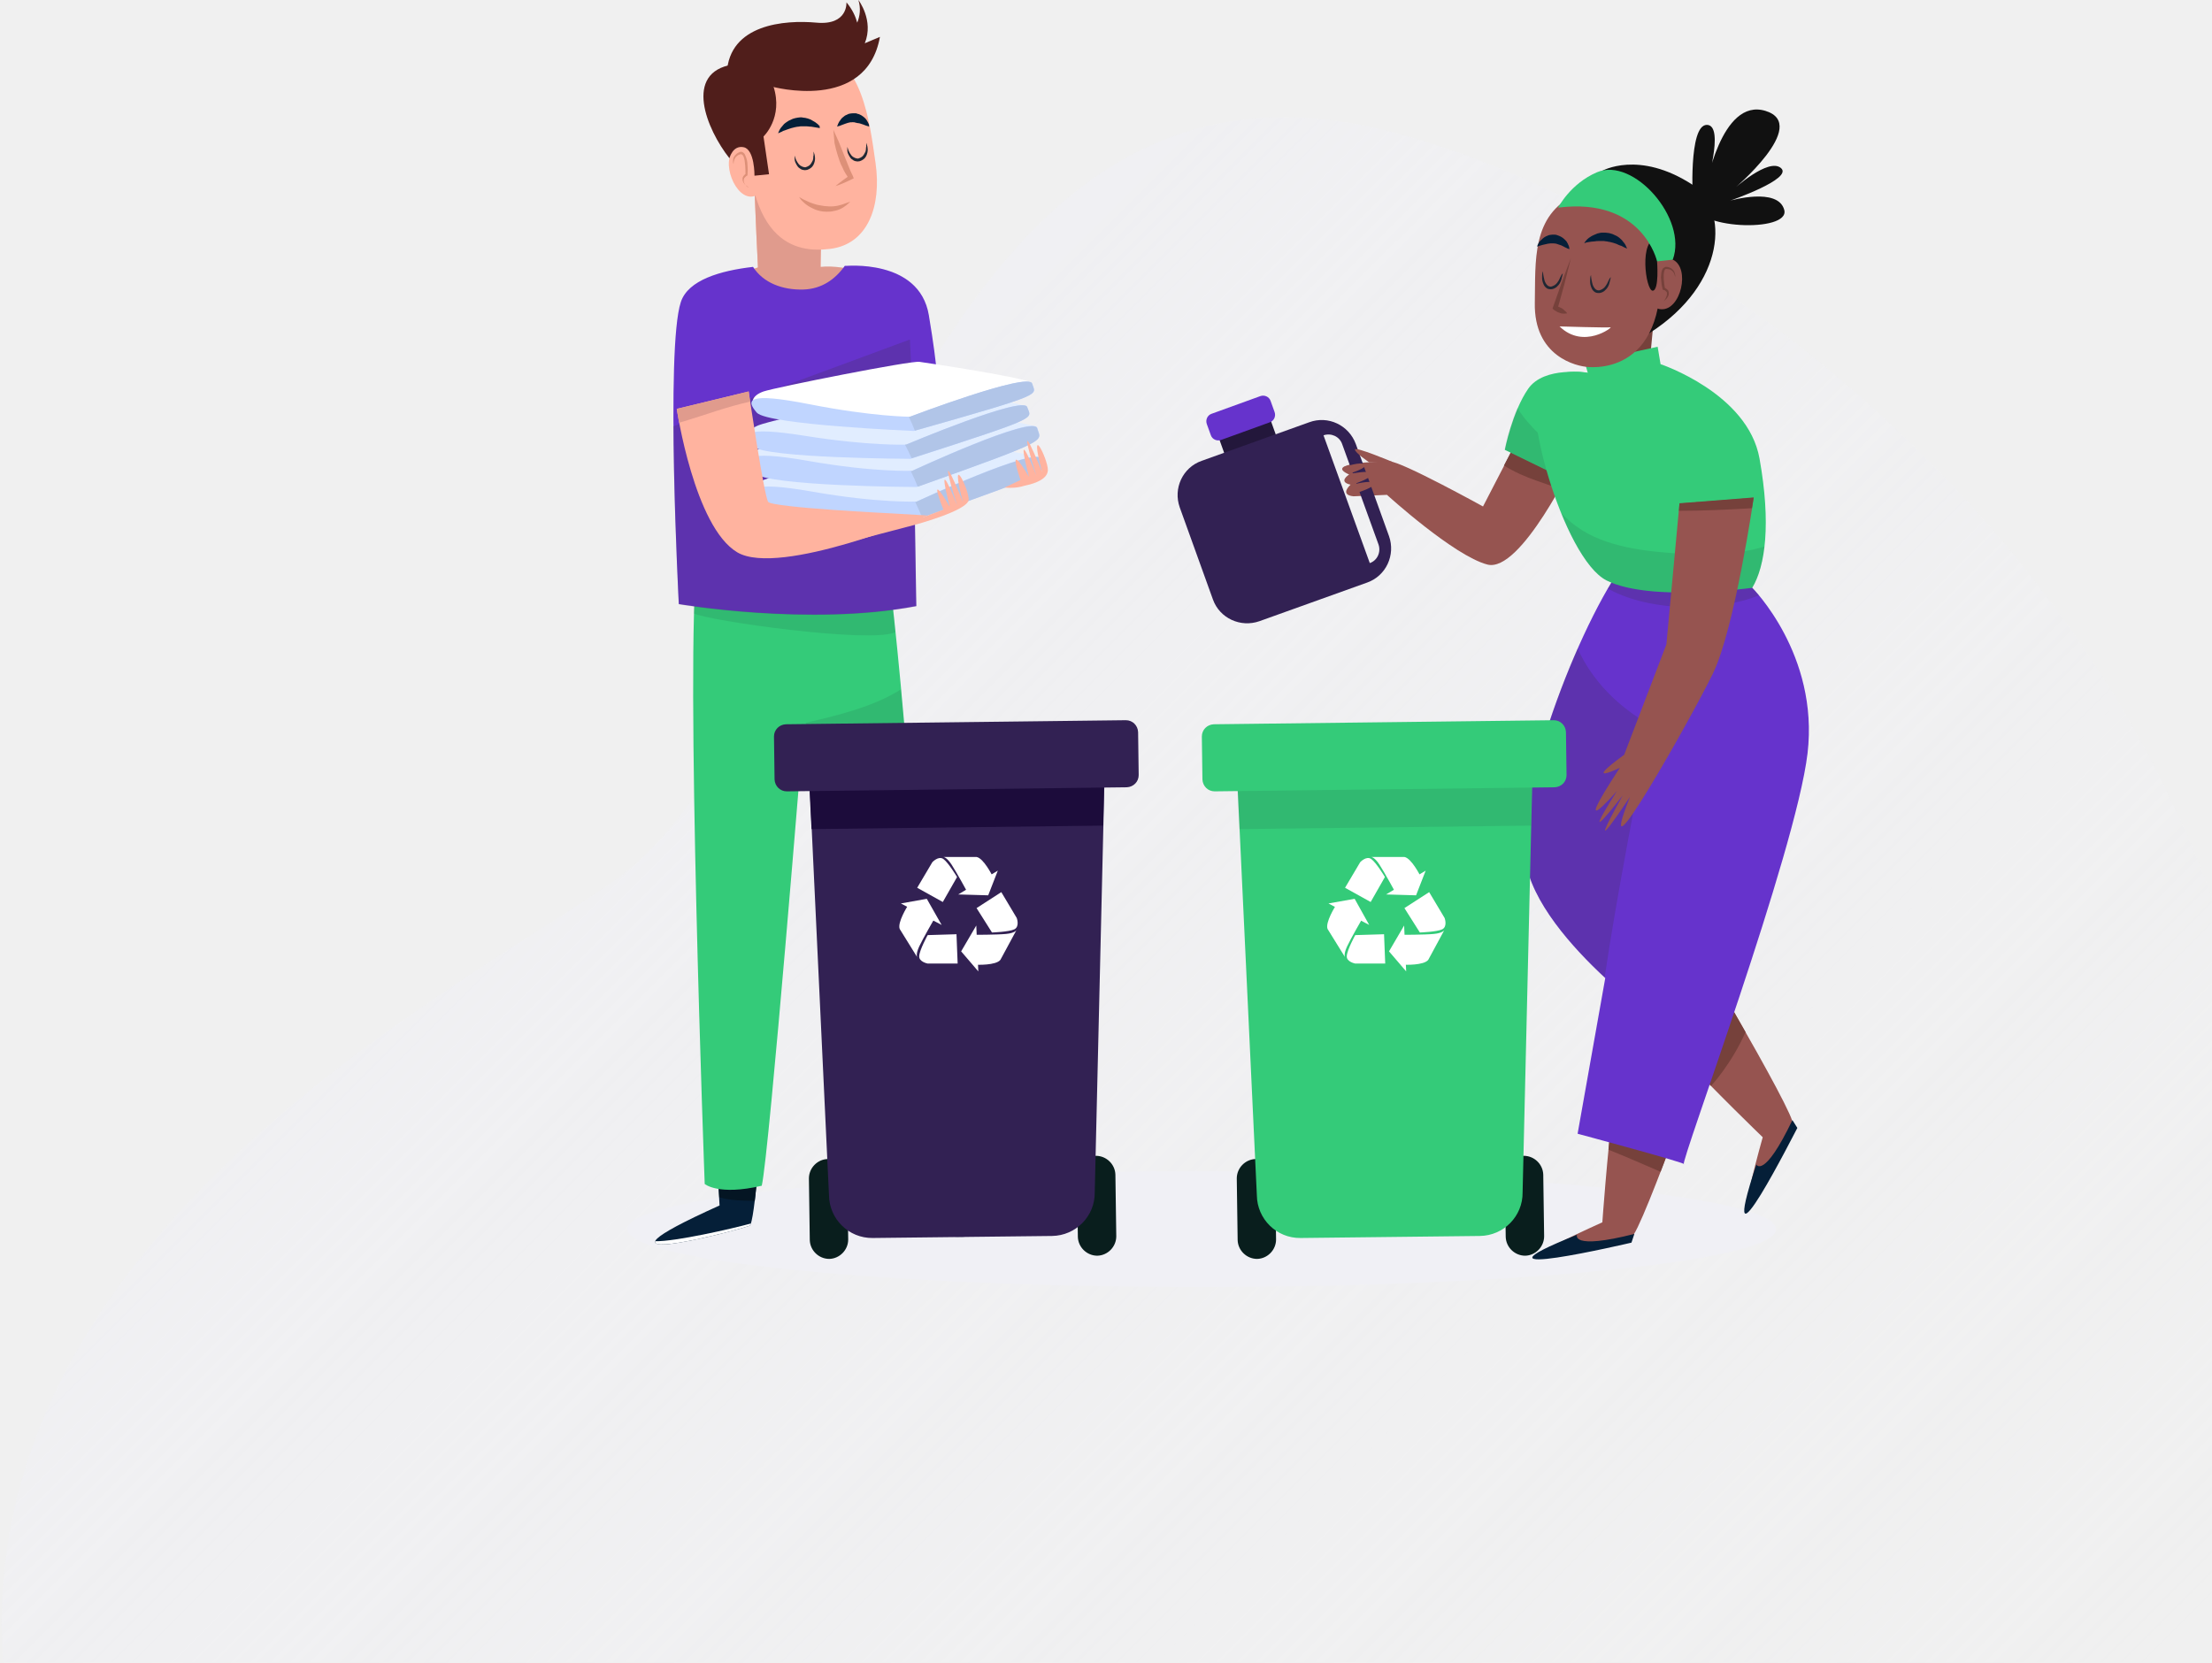
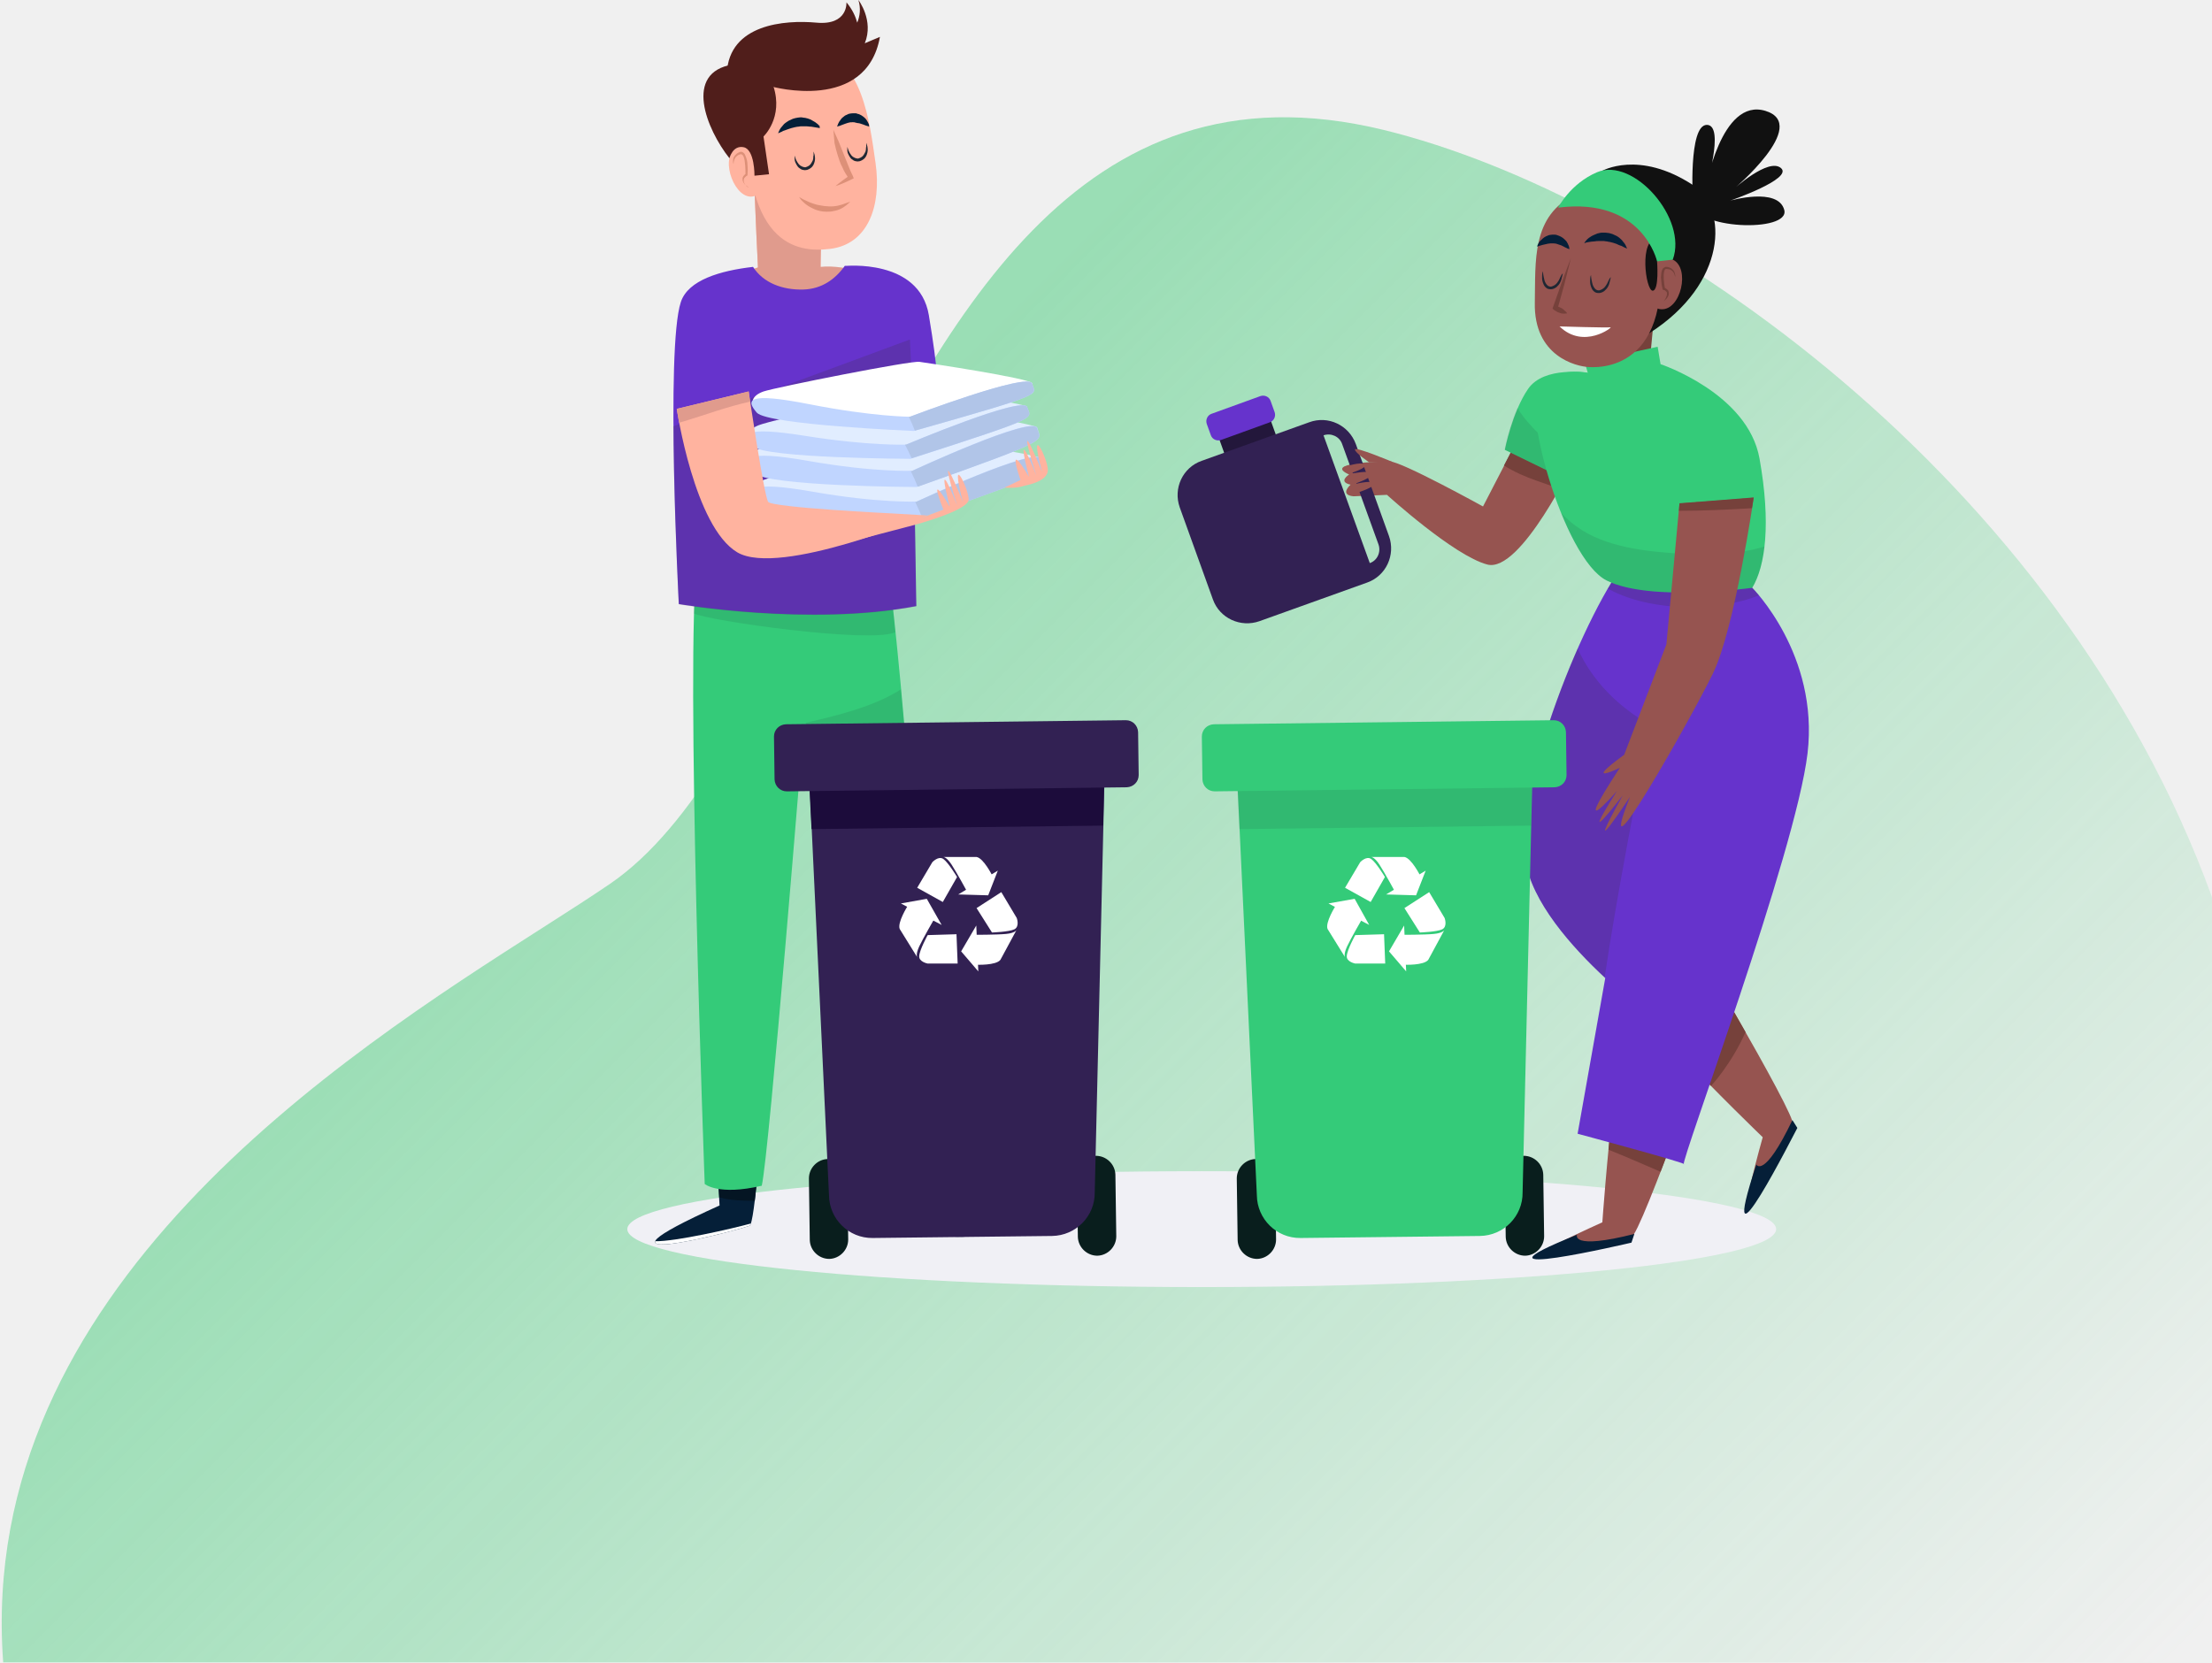
<svg xmlns="http://www.w3.org/2000/svg" width="878" height="660" viewBox="0 0 878 660" fill="none">
  <path opacity="0.5" fill-rule="evenodd" clip-rule="evenodd" d="M868.075 660H1.269C-9.706 512.198 136.012 419.063 215.18 368.462C225.465 361.889 234.626 356.033 242.175 350.869C275.263 328.232 299.799 278.801 325.894 226.228C373.97 129.372 427.337 21.855 549.226 51.591C656.389 77.802 817.447 189.332 878 356.181V633.297C874.996 642.129 871.691 651.031 868.075 660Z" fill="url(#paint0_linear)" />
  <path d="M477 465C351.079 465 249 475.297 249 488C249 500.703 351.079 511 477 511C602.921 511 705 500.703 705 488C705 475.297 602.921 465 477 465Z" fill="#F0F0F5" />
  <path d="M683.38 398.817C683.38 398.817 651.032 491.056 647.566 491.056C644.1 491.056 574.782 512.963 636.013 485.291C636.013 485.291 642.945 384.981 653.343 380.369C663.74 375.758 683.38 398.817 683.38 398.817Z" fill="#965450" />
  <path d="M659.119 465.229C669.632 437.903 683.381 398.817 683.381 398.817C683.381 398.817 663.74 375.758 653.343 380.369C646.642 383.367 641.328 426.489 638.439 456.466C645.371 459.234 652.187 462.231 659.119 465.229Z" fill="#76413B" />
  <path d="M625.962 490.249C625.962 490.249 623.305 496.36 648.721 489.903L647.566 493.362C647.566 493.362 575.938 510.196 625.962 490.249Z" fill="#051F38" />
  <path d="M663.74 359.731C663.74 359.731 713.764 443.784 711.569 446.436C709.374 449.087 681.647 516.191 699.669 451.509C699.669 451.509 627.117 381.753 630.236 370.8C633.471 359.962 663.74 359.731 663.74 359.731Z" fill="#965450" />
  <path d="M697.128 462.347C697.128 462.347 700.132 468.342 711.454 444.706L713.418 447.819C713.302 447.819 680.261 513.539 697.128 462.347Z" fill="#051F38" />
  <path d="M692.854 409.771C679.452 386.134 663.74 359.731 663.74 359.731C663.74 359.731 633.471 359.962 630.236 370.8C628.157 377.833 657.964 409.655 679.106 431.101C679.221 431.216 687.424 422.108 692.854 409.771Z" fill="#76413B" />
  <path d="M695.51 233.364C695.51 233.364 664.894 199.351 646.987 220.681C629.08 242.011 601.353 312.343 605.396 341.168C607.823 358.117 624.112 376.219 637.167 388.325L626.192 450.125C626.192 450.125 671.248 462.231 668.36 462.231C666.627 462.231 712.839 338.286 717.46 299.084C722.082 259.883 695.51 233.364 695.51 233.364Z" fill="#6633CC" />
  <path opacity="0.2" d="M672.059 240.974C680.608 240.858 689.966 239.705 698.168 236.362C696.551 234.402 695.511 233.364 695.511 233.364C695.511 233.364 664.896 199.351 646.989 220.681C644.216 224.025 641.212 228.406 638.208 233.71C648.26 239.244 660.968 241.204 672.059 240.974Z" fill="#352C38" />
  <path opacity="0.2" d="M626.193 257.461C613.485 286.401 602.741 322.374 605.398 341.053C607.708 357.886 623.883 375.873 636.937 387.979C641.559 356.618 649.992 313.035 655.076 287.9C642.483 280.752 632.085 270.49 626.193 257.461Z" fill="#352C38" />
  <path d="M607.131 165.337L588.646 201.08C588.646 201.08 556.298 183.209 551.676 183.209C547.055 183.209 525.105 183.785 535.502 188.397C535.502 188.397 530.881 191.279 536.08 192.432C536.08 192.432 531.459 196.468 537.235 197.044L550.521 196.468C550.521 196.468 577.093 220.681 590.379 224.139C603.665 227.598 625.038 182.632 625.038 182.632L607.131 165.337Z" fill="#965450" />
  <path d="M610.135 190.934C613.023 191.972 616.027 193.01 619.031 194.047C622.728 187.591 625.038 182.517 625.038 182.517L607.131 165.223L596.964 184.823C601.008 187.36 605.514 189.32 610.135 190.934Z" fill="#76413B" />
  <path d="M630.236 148.043C630.236 148.043 612.907 145.161 606.552 154.385C600.198 163.608 597.31 178.597 597.31 178.597L622.149 190.704L630.236 148.043Z" fill="#34CB79" />
  <path opacity="0.1" d="M620.648 180.673C614.294 175.715 607.015 169.489 602.279 161.994C598.813 170.065 597.195 178.482 597.195 178.482L622.034 190.588L623.536 182.748C622.612 182.172 621.572 181.48 620.648 180.673Z" fill="#161826" />
  <path d="M508.699 178.943C509.392 180.788 508.353 182.863 506.504 183.555L492.872 188.513C491.023 189.205 488.944 188.167 488.25 186.322L482.821 171.218C482.127 169.373 483.167 167.298 485.016 166.606L498.648 161.648C500.497 160.957 502.576 161.994 503.269 163.839L508.699 178.943Z" fill="#23173B" />
  <path d="M519.674 167.644L476.928 182.979C469.419 185.63 465.607 193.932 468.264 201.426L481.434 237.976C484.091 245.47 492.409 249.275 499.919 246.623L542.665 231.289C550.174 228.637 553.987 220.335 551.33 212.841L538.159 176.291C535.387 168.797 527.184 164.877 519.674 167.644ZM547.171 216.185C548.21 219.182 546.708 222.526 543.705 223.564L525.335 172.832C528.339 171.795 531.69 173.294 532.729 176.291L547.171 216.185Z" fill="#322153" />
  <path d="M505.926 163.608C506.504 165.223 505.695 167.067 504.078 167.644L484.669 174.677C483.051 175.254 481.203 174.447 480.625 172.832L479.008 168.336C478.43 166.722 479.239 164.877 480.856 164.3L500.265 157.267C501.883 156.691 503.731 157.498 504.309 159.112L505.926 163.608Z" fill="#6633CC" />
  <path d="M533.191 185.515C533.191 185.515 540.47 182.979 541.741 184.477C542.896 185.861 535.618 187.936 535.964 188.052C536.195 188.167 543.82 186.438 544.513 188.052C545.207 189.666 536.426 192.548 536.426 192.548C536.426 192.548 544.744 190.242 545.322 191.972C545.9 193.701 536.657 196.238 536.657 196.238L536.195 192.433L535.618 188.052L533.191 185.515Z" fill="#965450" />
  <path d="M543.474 183.555C543.474 183.555 537.813 179.75 537.813 178.482C537.697 177.098 552.832 183.44 552.832 183.44L543.474 183.555Z" fill="#965450" />
  <path d="M655.075 145.161C653.92 147.236 659.581 98.926 659.581 98.926L633.356 116.567C633.356 116.567 635.666 147.467 632.778 147.582C631.623 147.582 627.117 149.312 622.149 151.156C623.305 156.921 625.615 158.189 627.579 163.724C642.252 163.609 658.195 163.263 667.206 149.888C662.007 148.159 656.577 142.278 655.075 145.161Z" fill="#76413B" />
  <path d="M630.236 148.043L629.081 144.008L657.964 137.666L659.119 144.584C659.119 144.584 693.778 156.114 698.399 182.056C703.02 207.998 700.71 224.717 695.511 233.364C695.511 233.364 655.075 239.129 637.746 230.482C620.416 221.834 602.509 157.267 611.752 151.502C620.994 145.737 630.236 148.043 630.236 148.043Z" fill="#34CB79" />
  <path opacity="0.1" d="M668.015 219.874C654.151 219.067 637.168 217.453 625.615 208.921C623.42 207.307 621.456 205.577 619.608 203.617C624.807 216.415 631.276 227.253 637.746 230.482C655.076 239.129 695.511 233.364 695.511 233.364C697.822 229.559 699.555 224.14 700.363 216.992C689.966 220.105 679.106 220.566 668.015 219.874Z" fill="#161826" />
  <path d="M666.628 199.927L696.088 197.621C696.088 197.621 688.579 249.505 679.914 267.377C671.25 285.248 631.392 355.58 646.988 316.378C646.988 316.378 626.771 346.933 644.1 315.802C644.1 315.802 625.038 340.591 641.789 314.073C641.789 314.073 622.149 336.556 642.945 304.849C642.945 304.849 627.348 312.343 644.678 299.66L661.43 255.847L666.628 199.927Z" fill="#965450" />
  <path d="M695.395 201.772C695.858 199.12 696.089 197.506 696.089 197.506L666.628 199.812L666.397 202.81C675.986 202.81 685.691 202.349 695.395 201.772Z" fill="#76413B" />
  <path d="M635.782 67.911C635.782 67.911 650.455 59.379 671.943 73.445C686.153 82.784 685.46 112.647 654.729 132.247C618.222 155.538 635.782 67.911 635.782 67.911Z" fill="#111111" />
  <path d="M656.116 83.822C656.116 83.822 639.595 71.024 625.5 77.25C607.709 85.321 609.557 104.114 609.21 120.141C608.748 141.471 625.616 145.507 630.699 145.737C638.208 146.198 668.824 144.354 656.116 83.822Z" fill="#965450" />
  <path d="M657.733 103.769C657.733 103.769 658.426 100.54 663.972 103.077C671.019 106.42 667.207 123.254 659.35 122.793C651.379 122.447 657.733 103.769 657.733 103.769Z" fill="#965450" />
  <path d="M657.732 103.769C657.732 103.769 658.657 115.298 655.999 115.414C653.227 115.529 650.338 94.545 657.963 94.545C665.588 94.775 657.732 103.769 657.732 103.769Z" fill="#111111" />
  <path d="M657.733 103.769C657.733 103.769 652.072 78.172 618.453 82.438C618.453 82.438 623.305 72.869 633.934 68.372C648.375 62.261 669.979 86.82 663.971 103.077C663.971 103.077 661.199 103.423 657.733 103.769Z" fill="#34CB79" />
  <path d="M671.943 80.132C671.943 80.132 670.094 49.578 677.488 49.578C684.882 49.578 676.91 75.29 676.91 75.29C676.91 75.29 683.034 38.51 700.825 44.044C718.617 49.578 687.886 75.29 687.886 75.29C687.886 75.29 701.98 62.377 706.948 66.758C711.8 71.024 686.73 79.671 686.73 79.671C686.73 79.671 705.793 74.137 708.219 83.361C710.645 92.469 671.365 91.201 671.943 80.132Z" fill="#111111" />
  <path d="M610.134 97.889C610.134 97.889 610.134 97.658 610.365 97.197C610.596 96.736 610.827 96.159 611.405 95.583C611.983 95.006 612.676 94.315 613.6 93.853C613.831 93.738 614.062 93.623 614.409 93.507C614.64 93.392 614.987 93.277 615.218 93.277C615.564 93.277 615.795 93.162 616.142 93.162H617.066C617.644 93.162 618.221 93.392 618.799 93.623C619.377 93.853 619.839 94.084 620.301 94.43C620.763 94.776 621.11 95.122 621.456 95.468C621.803 95.814 622.034 96.159 622.149 96.505C622.265 96.621 622.38 96.851 622.38 96.966C622.496 97.082 622.496 97.312 622.611 97.428C622.727 97.774 622.843 98.004 622.843 98.235C622.958 98.696 622.958 98.927 622.958 98.927C622.958 98.927 622.727 98.811 622.265 98.696C622.034 98.581 621.803 98.465 621.572 98.35C621.341 98.235 620.994 98.12 620.647 97.889C620.301 97.774 620.07 97.543 619.723 97.428C619.377 97.312 619.03 97.197 618.683 97.082C618.337 96.966 617.99 96.851 617.644 96.736C617.297 96.736 616.951 96.621 616.604 96.621H616.142C616.026 96.621 615.795 96.621 615.564 96.621C615.218 96.621 614.871 96.736 614.524 96.736C614.178 96.851 613.831 96.851 613.485 96.966C613.138 97.082 612.791 97.082 612.445 97.197C611.752 97.428 611.174 97.543 610.827 97.658C610.481 97.889 610.134 97.889 610.134 97.889Z" fill="#051F38" />
  <path d="M619.03 129.595C619.03 129.595 637.977 130.172 639.247 129.941C640.403 129.711 628.619 138.935 619.03 129.595Z" fill="white" />
  <path d="M620.301 108.496C620.301 108.496 620.301 108.726 620.185 109.188C620.07 109.649 619.954 110.225 619.723 111.032C619.608 111.378 619.492 111.839 619.261 112.185C619.145 112.416 619.03 112.647 618.914 112.762C618.799 112.992 618.568 113.223 618.452 113.338C618.106 113.684 617.759 114.145 617.181 114.376C617.066 114.491 616.95 114.491 616.719 114.607L616.373 114.722C616.142 114.837 615.795 114.837 615.449 114.837C614.871 114.837 614.178 114.722 613.716 114.261C613.253 113.915 612.907 113.454 612.676 112.877C612.445 112.416 612.329 111.955 612.214 111.494C612.098 111.032 612.098 110.571 612.098 110.225C612.098 109.418 612.098 108.842 612.214 108.381C612.329 107.919 612.445 107.689 612.445 107.689C612.445 107.689 612.445 108.726 612.791 110.225C612.907 110.917 613.138 111.839 613.6 112.531C613.831 112.877 614.062 113.223 614.409 113.454C614.755 113.684 615.102 113.8 615.449 113.8C615.68 113.8 615.795 113.8 616.026 113.684L616.373 113.569C616.373 113.569 616.488 113.454 616.604 113.454C616.95 113.338 617.297 112.992 617.644 112.762C617.99 112.416 618.221 112.07 618.452 111.724C618.683 111.378 618.914 111.032 619.03 110.686C619.377 109.995 619.608 109.418 619.839 109.072C620.185 108.726 620.301 108.496 620.301 108.496Z" fill="#1F2733" />
  <path d="M639.363 109.995C639.363 109.995 639.363 110.225 639.248 110.686C639.132 111.148 639.017 111.724 638.786 112.531C638.67 112.877 638.555 113.338 638.323 113.684C638.208 113.915 638.092 114.145 637.977 114.261C637.861 114.491 637.63 114.722 637.515 114.837C637.168 115.183 636.822 115.644 636.244 115.875C636.128 115.99 636.013 115.99 635.782 116.106L635.435 116.221C635.204 116.336 634.858 116.336 634.511 116.336C633.933 116.336 633.24 116.221 632.778 115.76C632.316 115.414 631.969 114.953 631.738 114.376C631.507 113.915 631.392 113.454 631.276 112.992C631.161 112.531 631.161 112.07 631.161 111.724C631.161 110.917 631.161 110.341 631.276 109.879C631.392 109.418 631.507 109.188 631.507 109.188C631.507 109.188 631.507 110.225 631.854 111.724C631.969 112.416 632.2 113.338 632.663 114.03C632.894 114.376 633.125 114.722 633.471 114.953C633.818 115.183 634.164 115.298 634.511 115.298C634.742 115.298 634.858 115.298 635.089 115.183L635.435 115.068C635.435 115.068 635.551 114.953 635.666 114.953C636.013 114.837 636.359 114.491 636.706 114.261C637.053 113.915 637.284 113.569 637.515 113.223C637.746 112.877 637.977 112.531 638.092 112.185C638.439 111.494 638.67 110.917 638.901 110.571C639.248 110.225 639.363 109.995 639.363 109.995Z" fill="#1F2733" />
  <path d="M660.39 119.565C660.736 119.103 660.967 118.757 661.198 118.296C661.429 117.835 661.545 117.374 661.66 116.913C661.66 116.682 661.66 116.451 661.66 116.221C661.66 116.106 661.545 115.99 661.545 115.99C661.545 115.875 661.429 115.76 661.314 115.76C661.198 115.644 661.198 115.644 661.083 115.529L660.852 115.298C660.736 115.183 660.621 115.183 660.505 115.183L660.159 115.068L659.927 114.953V114.722C659.581 113.454 659.465 112.301 659.35 111.032C659.234 110.456 659.234 109.764 659.35 109.188C659.35 108.496 659.465 107.919 659.696 107.228C659.812 106.882 660.043 106.536 660.39 106.305C660.736 106.075 661.198 105.844 661.545 105.959C662.007 105.959 662.238 106.075 662.585 106.19C662.931 106.305 663.278 106.421 663.509 106.651C663.74 106.882 664.087 107.112 664.202 107.343C664.433 107.574 664.549 107.919 664.664 108.15C664.895 108.726 665.011 109.418 664.895 109.995C664.78 109.418 664.664 108.842 664.318 108.265C664.202 108.035 663.971 107.804 663.74 107.573C663.509 107.343 663.278 107.228 663.047 107.112C662.816 106.997 662.585 106.882 662.238 106.882C662.007 106.882 661.66 106.766 661.429 106.766C660.967 106.766 660.736 107.112 660.621 107.573C660.274 108.611 660.39 109.764 660.39 110.917C660.505 112.07 660.621 113.338 660.852 114.491L660.621 114.146L660.967 114.376C661.083 114.491 661.198 114.491 661.314 114.607L661.66 114.837C661.776 114.953 661.891 115.068 662.007 115.183C662.123 115.299 662.238 115.414 662.238 115.644C662.354 115.76 662.354 115.99 662.354 116.106C662.469 116.451 662.354 116.682 662.354 117.028C662.238 117.604 661.891 118.066 661.545 118.527C661.198 118.873 660.736 119.334 660.39 119.565Z" fill="#76413B" />
  <path d="M622.034 124.407C621.456 124.522 620.994 124.522 620.532 124.522C620.07 124.522 619.608 124.407 619.261 124.292C618.799 124.176 618.452 123.946 618.106 123.831C617.875 123.715 617.759 123.6 617.528 123.485C617.297 123.369 617.182 123.254 616.951 123.139L616.257 122.562L616.373 122.101C617.528 118.757 618.683 115.529 619.839 112.301C620.994 109.072 622.265 105.729 623.536 102.5C622.727 105.844 621.803 109.303 620.994 112.647C620.07 115.99 619.146 119.334 618.221 122.678L617.759 121.64C617.99 121.64 618.221 121.755 618.452 121.755C618.683 121.755 618.915 121.87 619.03 121.986C619.377 122.101 619.839 122.332 620.185 122.562C620.532 122.793 620.879 123.139 621.225 123.485C621.456 123.6 621.803 123.946 622.034 124.407Z" fill="#76413B" />
  <path d="M628.85 96.505C628.85 96.505 628.966 96.159 629.312 95.813C629.543 95.582 629.659 95.352 630.005 95.006C630.352 94.775 630.583 94.429 631.045 94.199C631.392 93.968 631.854 93.622 632.431 93.392C632.894 93.161 633.471 92.93 634.049 92.7C634.627 92.585 635.32 92.354 636.013 92.354C636.36 92.354 636.706 92.354 637.053 92.354L638.092 92.469C638.786 92.469 639.479 92.815 640.056 92.93C640.634 93.161 641.212 93.507 641.789 93.738C642.367 94.084 642.829 94.429 643.176 94.775C643.638 95.121 643.984 95.582 644.216 95.928C644.562 96.274 644.793 96.62 645.024 96.966C645.255 97.312 645.371 97.658 645.486 97.888C645.717 98.35 645.833 98.695 645.833 98.695C645.833 98.695 645.486 98.58 645.024 98.35C644.793 98.234 644.447 98.119 644.1 97.888C643.753 97.658 643.407 97.543 642.945 97.427C642.598 97.312 642.136 97.081 641.674 96.851C641.212 96.735 640.75 96.505 640.288 96.389C639.825 96.274 639.363 96.159 638.901 96.044C638.439 96.044 637.977 95.813 637.399 95.813L636.706 95.698H636.013C635.551 95.698 634.973 95.698 634.511 95.698C634.049 95.698 633.587 95.698 633.125 95.813C632.663 95.813 632.2 95.928 631.738 95.928C630.93 96.044 630.121 96.159 629.659 96.274C629.197 96.505 628.85 96.505 628.85 96.505Z" fill="#051F38" />
  <path d="M612.907 490.825C612.907 494.976 609.557 498.435 605.398 498.55C601.239 498.55 597.773 495.207 597.657 491.056L597.311 466.613C597.311 462.462 600.661 459.003 604.82 458.888C608.979 458.888 612.445 462.231 612.56 466.382L612.907 490.825Z" fill="#091E1D" />
  <path d="M506.504 492.095C506.504 496.245 503.154 499.704 498.995 499.82C494.836 499.82 491.37 496.476 491.254 492.325L490.908 467.882C490.908 463.731 494.258 460.272 498.417 460.157C502.576 460.157 506.042 463.501 506.158 467.651L506.504 492.095Z" fill="#091E1D" />
  <path d="M604.358 473.415C604.473 482.87 596.848 490.595 587.375 490.71L516.209 491.517C506.735 491.633 498.995 484.023 498.879 474.568L491.254 312.92C491.139 303.466 498.764 295.741 508.237 295.625L590.841 294.588C600.314 294.472 608.055 302.082 608.17 311.536L604.358 473.415Z" fill="#34CB79" />
  <path opacity="0.1" d="M607.708 327.793L608.055 311.767C607.939 302.313 600.199 294.703 590.725 294.818L508.121 295.856C498.648 295.971 491.023 303.696 491.139 313.151L491.947 329.177L607.708 327.793Z" fill="#161826" />
  <path d="M621.803 307.732C621.803 310.383 619.723 312.459 617.066 312.574L482.127 314.188C479.47 314.188 477.391 312.113 477.275 309.461L477.044 292.397C477.044 289.745 479.123 287.67 481.781 287.554L616.719 285.94C619.377 285.94 621.456 288.016 621.572 290.667L621.803 307.732Z" fill="#34CB79" />
  <path d="M550.174 355.119L565.886 345.665L562.074 355.465L550.174 355.119Z" fill="white" />
  <path d="M544.283 340.246C544.283 340.246 545.554 340.246 547.518 343.243C549.482 346.241 553.872 354.312 553.872 354.312L561.843 350.738L563.692 347.625C563.692 347.625 560.226 340.707 557.453 340.246H544.283Z" fill="white" />
  <path d="M539.892 342.321C539.892 342.321 542.318 339.669 544.282 341.053C546.246 342.437 549.712 348.202 549.712 348.202L544.051 358.117L533.885 352.468L539.892 342.321Z" fill="white" />
  <path d="M557.338 367.456L558.146 385.673L551.33 377.718L557.338 367.456Z" fill="white" />
  <path d="M573.281 369.301C573.281 369.301 572.703 370.454 569.121 370.8C565.54 371.146 556.298 371.146 556.298 371.146L555.604 379.908L557.453 383.021C557.453 383.021 565.193 383.367 566.926 381.061L573.281 369.301Z" fill="white" />
  <path d="M573.396 364.458C573.396 364.458 574.667 367.802 572.472 368.955C570.392 369.993 563.576 370.223 563.576 370.223L557.453 360.538L567.273 354.197L573.396 364.458Z" fill="white" />
  <path d="M543.472 367.226L527.298 358.693L537.696 356.849L543.472 367.226Z" fill="white" />
  <path d="M533.885 380.024C533.885 380.024 533.192 378.986 534.694 375.758C536.195 372.529 540.817 364.574 540.817 364.574L533.654 359.616L530.072 359.731C530.072 359.731 525.913 366.303 526.953 368.84L533.885 380.024Z" fill="white" />
  <path d="M537.928 382.56C537.928 382.56 534.347 381.868 534.578 379.562C534.694 377.141 537.928 371.261 537.928 371.261L549.366 370.915L549.828 382.56H537.928Z" fill="white" />
  <path d="M302.247 445.167C302.247 445.167 299.706 485.868 297.511 486.675C289.077 489.557 225.42 505.699 285.611 478.604L283.994 448.972L302.247 445.167Z" fill="#051F38" />
  <path d="M299.59 476.759C301.092 464.422 302.247 445.167 302.247 445.167L283.994 448.972L285.496 475.376C290.001 476.644 295.2 476.759 299.59 476.759Z" fill="#041523" />
  <path d="M260.079 492.786C258.231 497.282 291.503 488.75 297.511 486.675C297.626 486.56 297.857 486.329 298.088 485.752C290.579 487.828 267.82 493.016 260.079 492.786Z" fill="white" />
  <path d="M341.181 442.977C341.181 442.977 344.532 483.677 346.842 484.369C355.391 487.136 419.279 502.01 358.511 476.067L359.55 446.436L341.181 442.977Z" fill="#051F38" />
  <path d="M344.532 474.453C342.799 462.232 341.181 442.977 341.181 442.977L359.55 446.436L358.626 472.839C354.12 474.223 348.922 474.338 344.532 474.453Z" fill="#041523" />
  <path d="M384.389 489.788C386.353 494.284 352.85 486.329 346.842 484.369C346.611 484.369 346.496 484.023 346.265 483.446C353.774 485.522 376.649 490.249 384.389 489.788Z" fill="white" />
  <path d="M352.387 223.218C352.387 223.218 369.023 357.31 365.673 465.806C365.673 465.806 345.802 471.34 340.603 467.305C336.097 441.593 336.675 391.554 329.974 354.427C323.62 319.377 321.079 290.667 321.079 290.667L318.999 288.361C318.999 288.361 305.366 457.85 302.363 470.764C285.149 474.799 279.719 470.072 279.719 470.072C279.719 470.072 271.863 258.038 276.715 223.794C282.954 179.059 352.387 223.218 352.387 223.218Z" fill="#34CB79" />
  <path opacity="0.1" d="M355.39 251.004C353.657 233.709 352.27 223.333 352.27 223.333C352.27 223.333 282.953 179.173 276.598 223.909C276.021 228.06 275.674 234.862 275.328 243.51C280.526 246.392 345.454 255.616 355.39 251.004Z" fill="#161826" />
  <path opacity="0.1" d="M319.808 286.978C320.616 296.086 324.775 325.488 329.974 354.427C336.675 391.669 336.097 441.593 340.603 467.305C345.802 471.34 365.673 465.806 365.673 465.806C367.637 399.048 362.207 322.605 357.586 273.719C346.611 280.636 332.631 283.98 319.808 286.978Z" fill="#161826" />
  <path d="M325.7 105.959C325.815 91.893 326.855 73.33 326.855 73.33L299.128 65.72C299.128 65.72 300.052 90.855 300.861 106.19C288.268 110.456 273.942 118.527 273.942 118.527L326.277 131.786L344.878 113.8C344.878 113.8 335.52 109.072 325.7 105.959Z" fill="#FFB39F" />
  <path d="M325.7 105.959C325.815 91.893 326.855 73.33 326.855 73.33L299.128 65.72C299.128 65.72 300.052 90.855 300.861 106.19C288.268 110.456 273.942 118.527 273.942 118.527L326.277 131.786L351.001 110.571C351.001 110.571 335.635 104.806 325.7 105.959Z" fill="#E09B8D" />
  <path d="M296.702 39.086C296.702 39.086 303.98 15.565 323.158 19.255C342.336 22.944 345.109 47.964 347.535 64.798C349.961 81.747 344.531 96.966 329.512 98.811C316.457 100.425 293.698 97.888 296.702 39.086Z" fill="#FFB39F" />
  <path d="M297.626 58.802C297.626 58.802 296.471 55.689 291.734 59.148C285.726 63.529 291.849 79.671 299.128 77.942C306.406 76.212 297.626 58.802 297.626 58.802Z" fill="#FFB39F" />
  <path d="M290.925 25.596C291.387 25.481 300.399 24.789 294.391 25.366C299.936 31.361 299.359 32.86 306.984 34.244C311.027 46.696 303.056 54.19 303.056 54.19L305.251 69.179L299.474 69.756C299.474 69.756 299.59 59.379 295.2 58.456C290.81 57.534 289.539 62.838 289.539 62.838C280.412 51.308 271.169 28.709 290.925 25.596Z" fill="#501e1b" />
  <path d="M343.26 17.18C346.957 8.071 340.719 0 340.719 0C341.758 3.344 341.296 6.457 340.256 8.993C339.563 6.457 338.292 3.69 335.982 0.922C335.982 0.922 336.675 10.146 324.082 8.993C311.489 7.84 289.423 9.57 288.499 29.055C287.459 48.541 306.291 34.359 306.291 34.359C306.291 34.359 343.838 44.851 349.268 14.643L343.26 17.18Z" fill="#501e1b" />
  <path d="M325.469 50.848C325.469 50.848 325.122 50.848 324.66 50.732C324.082 50.617 323.389 50.502 322.581 50.386C322.118 50.271 321.772 50.271 321.31 50.271C320.848 50.156 320.386 50.156 319.923 50.156C319.461 50.156 318.999 50.156 318.421 50.156C318.19 50.156 317.959 50.156 317.728 50.156L317.035 50.271C316.573 50.271 316.111 50.386 315.533 50.502C315.071 50.617 314.609 50.732 314.147 50.848C313.685 50.963 313.223 51.194 312.761 51.309C312.298 51.424 311.952 51.655 311.49 51.77C311.143 51.885 310.681 52.001 310.45 52.231C310.103 52.346 309.872 52.462 309.641 52.577C309.179 52.808 308.833 52.923 308.833 52.923C308.833 52.923 308.948 52.577 309.179 52.116C309.295 51.885 309.41 51.539 309.641 51.194C309.872 50.848 310.103 50.502 310.45 50.156C310.797 49.81 311.028 49.349 311.49 49.003C311.952 48.657 312.414 48.311 312.992 47.965C313.569 47.734 314.147 47.389 314.725 47.158C315.418 46.927 315.995 46.812 316.689 46.697L317.728 46.581C318.075 46.581 318.422 46.581 318.768 46.697C319.115 46.697 319.461 46.812 319.692 46.812C320.039 46.927 320.27 46.927 320.617 47.043C321.194 47.273 321.772 47.389 322.234 47.734C322.696 47.965 323.158 48.311 323.62 48.542C323.967 48.772 324.314 49.118 324.66 49.349C324.891 49.579 325.122 49.925 325.353 50.041C325.238 50.502 325.469 50.848 325.469 50.848Z" fill="#051F38" />
  <path d="M344.993 50.27C344.993 50.27 344.762 50.155 344.3 50.039C343.838 49.924 343.26 49.694 342.682 49.463C342.336 49.348 341.989 49.233 341.643 49.117C341.296 49.002 340.949 48.886 340.603 48.886C340.256 48.886 339.91 48.771 339.563 48.656C339.448 48.656 339.216 48.656 339.101 48.541H338.639C338.292 48.425 337.946 48.656 337.599 48.541C337.252 48.656 336.906 48.656 336.559 48.771C336.213 48.887 335.866 49.002 335.52 49.117C335.173 49.233 334.826 49.348 334.595 49.463C334.249 49.578 333.902 49.694 333.671 49.809C333.44 49.924 333.209 50.039 332.978 50.039C332.516 50.155 332.285 50.27 332.285 50.27C332.285 50.27 332.285 50.039 332.516 49.578C332.631 49.348 332.631 49.117 332.862 48.771C332.978 48.425 333.209 48.195 333.44 47.849C333.671 47.503 333.902 47.157 334.249 46.811C334.595 46.465 335.057 46.235 335.404 45.889C335.866 45.658 336.444 45.428 336.906 45.197C337.484 45.082 338.061 44.966 338.639 44.966C338.985 44.966 339.216 44.966 339.563 44.966C339.91 44.966 340.141 45.082 340.372 45.197C340.603 45.197 340.949 45.312 341.18 45.428C341.412 45.543 341.643 45.658 341.874 45.773C342.798 46.35 343.491 46.926 343.953 47.618C344.415 48.31 344.646 48.887 344.877 49.348C344.993 50.039 344.993 50.27 344.993 50.27Z" fill="#051F38" />
  <path d="M330.783 51.538C331.476 53.037 332.17 54.651 332.863 56.15C333.209 56.957 333.44 57.649 333.787 58.456L334.711 60.762L335.635 63.068C335.982 63.875 336.213 64.567 336.56 65.374L337.022 66.527C337.137 66.873 337.368 67.334 337.484 67.68C337.831 68.372 338.177 69.064 338.524 69.871L338.87 70.793L338.177 71.139C337.137 71.6 336.098 72.177 334.942 72.638C333.903 73.099 332.747 73.56 331.592 73.906C332.516 73.099 333.44 72.407 334.365 71.716C335.289 71.024 336.329 70.332 337.253 69.64L336.906 70.909C336.444 70.217 335.982 69.41 335.52 68.718C335.058 68.026 334.711 67.219 334.365 66.412L333.787 65.259L333.325 64.106C333.094 63.299 332.747 62.492 332.516 61.685L331.823 59.263C331.592 58.456 331.476 57.649 331.245 56.842C331.13 54.997 330.899 53.268 330.783 51.538Z" fill="#DD9078" />
  <path d="M297.279 74.598C296.817 74.368 296.355 74.022 296.009 73.56C295.662 73.215 295.2 72.753 294.969 72.177C294.853 71.946 294.738 71.6 294.738 71.254C294.738 71.139 294.738 70.909 294.738 70.793C294.738 70.678 294.853 70.447 294.853 70.332C294.969 69.986 295.2 69.756 295.431 69.525C295.546 69.41 295.662 69.294 295.777 69.179L296.124 68.948L295.893 69.294C295.893 68.026 295.893 66.758 295.777 65.605C295.662 64.337 295.546 63.068 295.084 62.031C294.969 61.8 294.853 61.569 294.622 61.454C294.507 61.339 294.276 61.224 294.045 61.224C293.929 61.224 293.813 61.224 293.698 61.339C293.582 61.339 293.351 61.454 293.236 61.454C293.005 61.569 292.774 61.685 292.543 61.915C292.312 62.146 292.08 62.261 291.965 62.492C291.849 62.722 291.618 62.953 291.503 63.299C291.272 63.875 291.156 64.452 291.156 65.144C290.925 64.567 290.925 63.875 291.041 63.184C291.041 62.838 291.156 62.492 291.387 62.261C291.503 61.915 291.734 61.685 291.965 61.454L292.312 61.108L292.774 60.762C292.889 60.647 293.12 60.647 293.236 60.532C293.351 60.416 293.582 60.416 293.813 60.301C294.276 60.186 294.738 60.301 295.084 60.647C295.431 60.878 295.662 61.224 295.777 61.569C296.124 62.261 296.24 62.838 296.471 63.529C296.586 64.221 296.702 64.798 296.702 65.49C296.817 66.758 296.817 68.026 296.702 69.41V69.64L296.471 69.756C296.24 69.871 296.009 69.986 295.893 70.217C295.777 70.332 295.546 70.563 295.431 70.678C295.315 70.793 295.315 70.909 295.315 71.024C295.315 71.139 295.2 71.254 295.2 71.37C295.2 71.6 295.2 71.831 295.2 72.061C295.315 72.523 295.546 72.984 295.893 73.445C296.586 73.906 296.933 74.252 297.279 74.598Z" fill="#DD9078" />
  <path d="M315.417 61.8C315.417 61.8 315.533 62.031 315.649 62.492C315.764 62.722 315.764 62.953 315.88 63.184C315.995 63.414 316.111 63.76 316.342 64.106C316.457 64.452 316.804 64.682 316.919 65.028C317.035 65.144 317.15 65.259 317.381 65.49C317.497 65.605 317.613 65.72 317.844 65.835C318.19 66.066 318.537 66.181 318.883 66.297C319.114 66.297 319.23 66.412 319.461 66.412C319.692 66.412 319.808 66.412 320.039 66.297L320.616 66.066L321.194 65.72C321.541 65.49 321.772 65.144 322.003 64.798C322.234 64.452 322.349 64.106 322.58 63.76C322.696 63.414 322.811 63.068 322.811 62.607C322.811 62.261 322.811 61.915 322.927 61.685C322.927 61.339 322.927 61.108 322.927 60.878C322.927 60.416 322.927 60.186 322.927 60.186C322.927 60.186 323.042 60.416 323.158 60.878C323.274 61.108 323.274 61.339 323.389 61.685C323.389 62.031 323.505 62.376 323.505 62.722C323.505 63.068 323.505 63.529 323.389 63.991C323.274 64.452 323.158 64.913 322.927 65.374C322.696 65.835 322.349 66.297 321.887 66.642L321.194 67.104C320.963 67.219 320.616 67.334 320.385 67.45C320.154 67.45 319.808 67.565 319.461 67.565C319.23 67.565 318.883 67.45 318.652 67.45C318.075 67.334 317.613 66.988 317.15 66.642C316.688 66.297 316.457 65.835 316.226 65.49C315.995 65.028 315.764 64.682 315.649 64.337C315.533 63.991 315.417 63.645 315.417 63.299C315.417 62.953 315.417 62.722 315.417 62.492C315.417 62.031 315.417 61.8 315.417 61.8Z" fill="#1F2733" />
  <path d="M336.329 58.341C336.329 58.341 336.444 58.572 336.56 59.033C336.675 59.263 336.675 59.494 336.791 59.725C336.906 59.955 337.022 60.301 337.253 60.647C337.368 60.993 337.715 61.224 337.831 61.569C337.946 61.685 338.062 61.8 338.293 62.031C338.408 62.146 338.524 62.261 338.755 62.377C339.101 62.607 339.448 62.722 339.795 62.838C340.026 62.838 340.141 62.953 340.372 62.953C340.603 62.953 340.719 62.953 340.95 62.838L341.527 62.607L342.105 62.261C342.452 62.031 342.683 61.685 342.914 61.339C343.145 60.993 343.26 60.647 343.491 60.301C343.607 59.955 343.723 59.609 343.723 59.148C343.723 58.802 343.723 58.456 343.838 58.226C343.838 57.88 343.838 57.649 343.838 57.419C343.838 56.957 343.838 56.727 343.838 56.727C343.838 56.727 343.954 56.957 344.069 57.419C344.185 57.649 344.185 57.88 344.3 58.226C344.3 58.572 344.416 58.917 344.416 59.263C344.416 59.609 344.416 60.071 344.3 60.532C344.185 60.993 344.069 61.454 343.838 61.915C343.607 62.377 343.26 62.838 342.798 63.184L342.105 63.645C341.874 63.76 341.527 63.875 341.296 63.991C341.065 63.991 340.719 64.106 340.372 64.106C340.141 64.106 339.795 63.991 339.563 63.991C338.986 63.875 338.524 63.529 338.062 63.184C337.599 62.838 337.368 62.377 337.137 62.031C336.906 61.569 336.675 61.224 336.56 60.878C336.444 60.532 336.329 60.186 336.329 59.84C336.329 59.494 336.329 59.263 336.329 59.033C336.329 58.572 336.329 58.341 336.329 58.341Z" fill="#1F2733" />
  <path d="M317.237 78.103C317.237 78.103 317.121 78.103 317.237 78.219C317.352 78.334 317.583 78.449 317.815 78.565C318.277 78.91 319.085 79.256 320.01 79.718C320.934 80.179 322.089 80.64 323.244 80.986C323.822 81.216 324.515 81.332 325.093 81.447C325.671 81.562 326.364 81.678 327.057 81.793C328.328 81.908 329.599 82.023 330.869 81.908C332.14 81.793 333.18 81.562 334.22 81.216C335.144 80.871 335.953 80.64 336.53 80.409C337.108 80.179 337.455 80.064 337.455 80.064C337.455 80.064 337.224 80.409 336.761 80.755C336.299 81.216 335.606 81.793 334.682 82.369C333.758 82.946 332.487 83.522 331.1 83.753C329.714 84.099 328.212 84.099 326.71 83.984C326.017 83.868 325.208 83.753 324.515 83.522C323.822 83.292 323.129 83.061 322.551 82.715C321.28 82.139 320.241 81.447 319.432 80.755C318.623 80.064 317.93 79.372 317.583 78.795C317.352 78.565 317.237 78.334 317.237 78.103C317.121 78.103 317.121 78.219 317.237 78.103Z" fill="#DD9078" />
  <path d="M335.289 105.613C335.289 105.613 364.865 102.5 368.677 125.099C372.49 147.813 372.143 153.923 372.143 153.923L343.261 149.657L335.289 105.613Z" fill="#6633CC" />
  <path d="M360.242 123.83C358.509 109.417 343.837 106.304 335.288 105.612C331.475 110.916 326.161 114.721 318.883 114.952C310.564 115.182 302.939 112.3 298.896 105.958C285.957 107.457 273.133 111.147 270.244 119.909C264.121 138.357 269.436 239.82 269.436 239.82C269.436 239.82 321.193 248.698 363.708 240.627C363.593 240.742 362.553 143.084 360.242 123.83Z" fill="#6633CC" />
  <path opacity="0.2" d="M267.242 169.258C267.473 202.695 269.437 239.936 269.437 239.936C269.437 239.936 321.194 248.814 363.709 240.743C363.709 240.743 362.9 166.606 361.167 134.784C329.859 146.429 298.55 157.959 267.242 169.258Z" fill="#352C38" />
  <path d="M299.127 196.007C299.127 196.007 297.972 192.664 303.286 190.473C308.601 188.282 363.362 173.985 366.828 174.447C370.293 174.908 412.693 179.981 413.386 182.287C414.079 184.593 362.668 201.196 362.668 201.196L299.127 196.007Z" fill="#E1EDFF" />
  <path d="M365.557 205.577C365.557 205.577 305.597 205.347 300.976 199.928C296.355 194.509 296.239 190.588 322.465 195.2C348.69 199.812 363.824 199.12 363.824 199.12C363.824 199.12 411.885 176.753 413.502 182.172C415.004 187.706 420.087 186.322 365.557 205.577Z" fill="#C0D5FF" />
  <path d="M413.387 182.287C411.885 176.868 363.709 199.236 363.709 199.236C363.709 199.236 363.593 199.236 363.247 199.236C364.286 201.311 365.095 203.271 366.019 205.462C420.087 186.322 415.004 187.706 413.387 182.287Z" fill="#B1C5E8" />
  <path d="M297.394 183.67C297.394 183.67 296.238 180.327 301.553 178.136C306.867 175.945 361.628 161.648 365.094 162.11C368.56 162.571 410.959 167.644 411.653 169.95C412.346 172.256 360.935 188.859 360.935 188.859L297.394 183.67Z" fill="#E1EDFF" />
  <path d="M363.824 193.356C363.824 193.356 303.864 193.125 299.243 187.706C294.622 182.287 294.506 178.367 320.731 182.979C346.957 187.591 362.091 186.899 362.091 186.899C362.091 186.899 410.151 164.531 411.769 169.95C413.155 175.369 418.354 173.985 363.824 193.356Z" fill="#C0D5FF" />
  <path d="M411.654 170.065C410.152 164.646 361.976 187.014 361.976 187.014C361.976 187.014 361.86 187.014 361.514 187.014C362.553 189.09 363.362 191.05 364.286 193.24C418.239 173.985 413.155 175.369 411.654 170.065Z" fill="#B1C5E8" />
  <path d="M297.163 173.639C297.163 173.639 296.123 170.757 301.206 168.797C306.29 166.837 359.318 154.269 362.668 154.73C366.019 155.192 407.032 159.688 407.725 161.648C408.418 163.608 358.625 178.367 358.625 178.367L297.163 173.639Z" fill="#E1EDFF" />
  <path d="M361.398 182.172C361.398 182.172 303.402 181.941 298.897 177.214C294.391 172.486 294.391 169.027 319.692 173.063C344.993 177.098 359.665 176.522 359.665 176.522C359.665 176.522 406.224 156.806 407.726 161.648C409.228 166.376 414.195 165.107 361.398 182.172Z" fill="#C0D5FF" />
  <path d="M407.726 161.648C406.224 156.921 359.665 176.522 359.665 176.522C359.665 176.522 359.55 176.522 359.203 176.522C360.127 178.251 361.052 180.096 361.86 181.941C414.195 165.107 409.228 166.376 407.726 161.648Z" fill="#B1C5E8" />
  <path d="M298.78 160.15C298.78 160.15 297.856 157.267 303.055 155.422C308.254 153.693 361.629 143.085 364.979 143.662C368.329 144.123 409.111 150.234 409.689 152.194C410.267 154.154 360.011 166.952 360.011 166.952L298.78 160.15Z" fill="white" />
  <path d="M362.669 171.102C362.669 171.102 304.673 168.681 300.399 163.838C296.124 158.88 296.124 155.537 321.309 160.494C346.495 165.452 361.167 165.452 361.167 165.452C361.167 165.452 408.419 147.581 409.69 152.308C411.076 157.035 416.044 155.998 362.669 171.102Z" fill="#C0D5FF" />
  <path d="M409.69 152.309C408.419 147.467 361.167 165.453 361.167 165.453C361.167 165.453 361.052 165.453 360.705 165.453C361.629 167.298 362.438 169.143 363.131 170.988C415.928 155.999 410.961 157.036 409.69 152.309Z" fill="#B1C5E8" />
  <path d="M268.628 162.34L297.164 155.422C297.164 155.422 303.287 196.93 304.904 199.236C306.522 201.542 354.236 203.848 354.236 203.848L368.099 204.655C368.099 204.655 309.525 229.213 292.658 219.298C275.56 209.151 268.628 162.34 268.628 162.34Z" fill="#FFB39F" />
  <path d="M271.401 167.298C280.181 164.646 288.73 161.418 297.741 159.458C297.395 156.921 297.164 155.422 297.164 155.422L268.628 162.34C268.628 162.34 268.975 164.416 269.552 167.875C270.245 167.644 270.823 167.413 271.401 167.298Z" fill="#E09B8D" />
  <path d="M362.785 208.46C362.785 208.46 384.504 202.695 384.504 198.313C384.504 193.932 376.648 178.136 382.194 199.236C382.194 199.236 370.641 170.642 379.883 200.619C379.883 200.619 370.872 177.329 376.995 201.196C376.995 201.196 367.752 185.054 374.453 202.349L366.135 205.462L346.148 205.231L335.52 215.608L362.785 208.46Z" fill="#FFB39F" />
  <path d="M413.618 187.36C413.618 187.36 402.065 158.766 411.307 188.744C411.307 188.744 402.296 165.453 408.419 189.32C408.419 189.32 399.176 173.178 405.068 190.588L398.714 193.586C401.025 193.817 404.029 193.701 406.455 192.894C413.849 191.395 415.928 188.859 415.928 186.553C415.928 182.172 408.072 166.376 413.618 187.36Z" fill="#FFB39F" />
  <path d="M443.078 490.825C443.078 494.976 439.728 498.435 435.569 498.55C431.409 498.55 427.944 495.207 427.828 491.056L427.481 466.613C427.481 462.462 430.832 459.003 434.991 458.888C439.15 458.888 442.616 462.231 442.731 466.382L443.078 490.825Z" fill="#091E1D" />
  <path d="M336.675 492.095C336.675 496.245 333.325 499.704 329.166 499.82C325.007 499.82 321.541 496.476 321.425 492.325L321.079 467.882C321.079 463.731 324.429 460.272 328.588 460.157C332.747 460.157 336.213 463.501 336.329 467.651L336.675 492.095Z" fill="#091E1D" />
  <path d="M434.529 473.415C434.645 482.87 427.02 490.595 417.546 490.71L346.38 491.517C336.907 491.633 329.166 484.023 329.051 474.568L321.426 312.92C321.31 303.466 328.935 295.741 338.408 295.625L421.012 294.588C430.486 294.472 438.226 302.082 438.342 311.536L434.529 473.415Z" fill="#322153" />
  <path d="M437.879 327.793L438.226 311.767C438.111 302.313 430.37 294.703 420.897 294.818L338.293 295.856C328.819 295.971 321.194 303.696 321.31 313.151L322.119 329.177L437.879 327.793Z" fill="#1C0C3B" />
  <path d="M451.974 307.732C451.974 310.383 449.895 312.459 447.237 312.574L312.299 314.188C309.641 314.188 307.562 312.113 307.446 309.461L307.215 292.397C307.215 289.745 309.295 287.67 311.952 287.554L446.891 285.94C449.548 285.94 451.628 288.016 451.743 290.667L451.974 307.732Z" fill="#322153" />
  <path d="M380.346 355.119L396.058 345.665L392.245 355.465L380.346 355.119Z" fill="white" />
  <path d="M374.454 340.246C374.454 340.246 375.724 340.246 377.688 343.243C379.652 346.241 384.043 354.312 384.043 354.312L392.014 350.738L393.863 347.625C393.863 347.625 390.397 340.707 387.624 340.246H374.454Z" fill="white" />
  <path d="M370.064 342.321C370.064 342.321 372.49 339.669 374.454 341.053C376.418 342.437 379.884 348.202 379.884 348.202L374.223 358.117L364.056 352.468L370.064 342.321Z" fill="white" />
  <path d="M387.509 367.456L388.317 385.673L381.501 377.718L387.509 367.456Z" fill="white" />
  <path d="M403.451 369.301C403.451 369.301 402.874 370.454 399.292 370.8C395.711 371.146 386.469 371.146 386.469 371.146L385.775 379.908L387.624 383.022C387.624 383.022 395.364 383.367 397.097 381.061L403.451 369.301Z" fill="white" />
  <path d="M403.567 364.458C403.567 364.458 404.838 367.802 402.643 368.955C400.563 369.993 393.747 370.223 393.747 370.223L387.624 360.538L397.444 354.197L403.567 364.458Z" fill="white" />
  <path d="M373.76 367.226L357.585 358.694L367.868 356.849L373.76 367.226Z" fill="white" />
  <path d="M364.056 380.024C364.056 380.024 363.363 378.986 364.865 375.758C366.367 372.529 370.988 364.574 370.988 364.574L363.825 359.616L360.244 359.731C360.244 359.731 356.085 366.303 357.124 368.84L364.056 380.024Z" fill="white" />
  <path d="M368.215 382.56C368.215 382.56 364.634 381.868 364.865 379.562C364.98 377.141 368.215 371.261 368.215 371.261L379.653 370.915L380.115 382.56H368.215Z" fill="white" />
  <defs>
    <linearGradient id="paint0_linear" x1="369.5" y1="153.5" x2="868" y2="652" gradientUnits="userSpaceOnUse">
-       <stop stop-color="#F0F0F5" />
-       <stop offset="1" stop-color="#F0F0F5" stop-opacity="0" />
+       <stop stop-color="#43cb79" />
+       <stop offset="1" stop-color="#43cb79" stop-opacity="0" />
    </linearGradient>
  </defs>
</svg>
